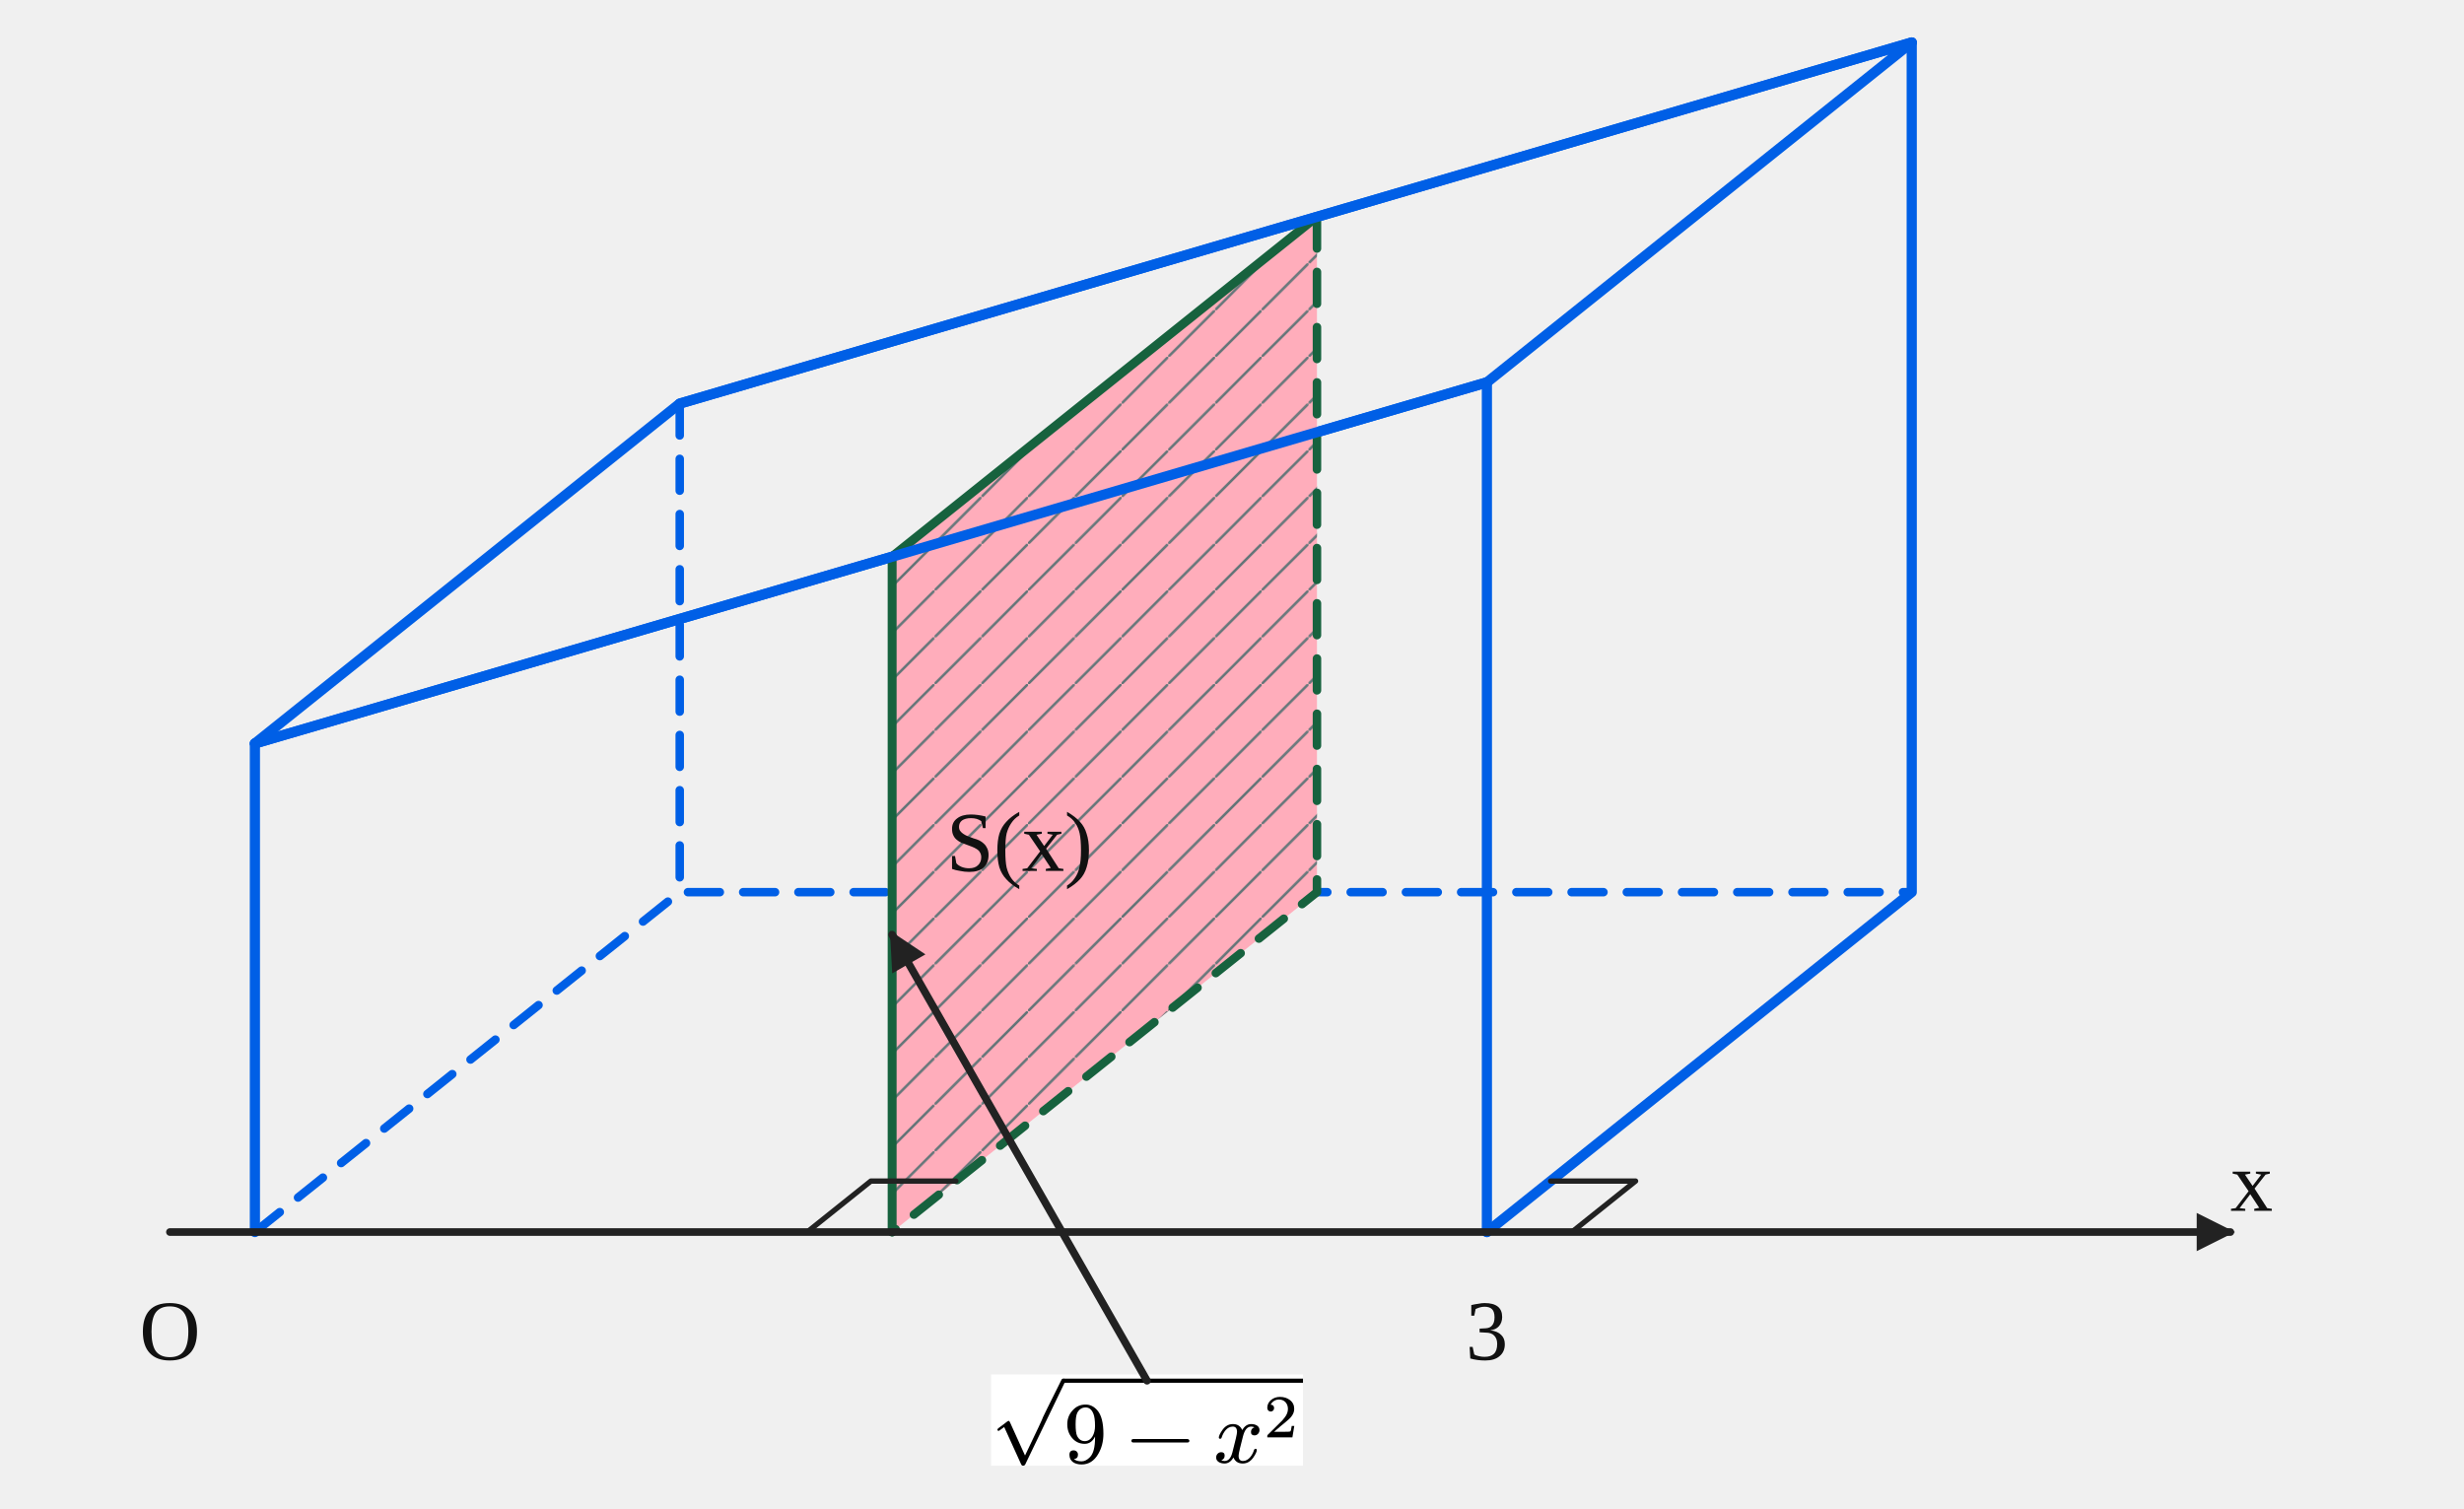
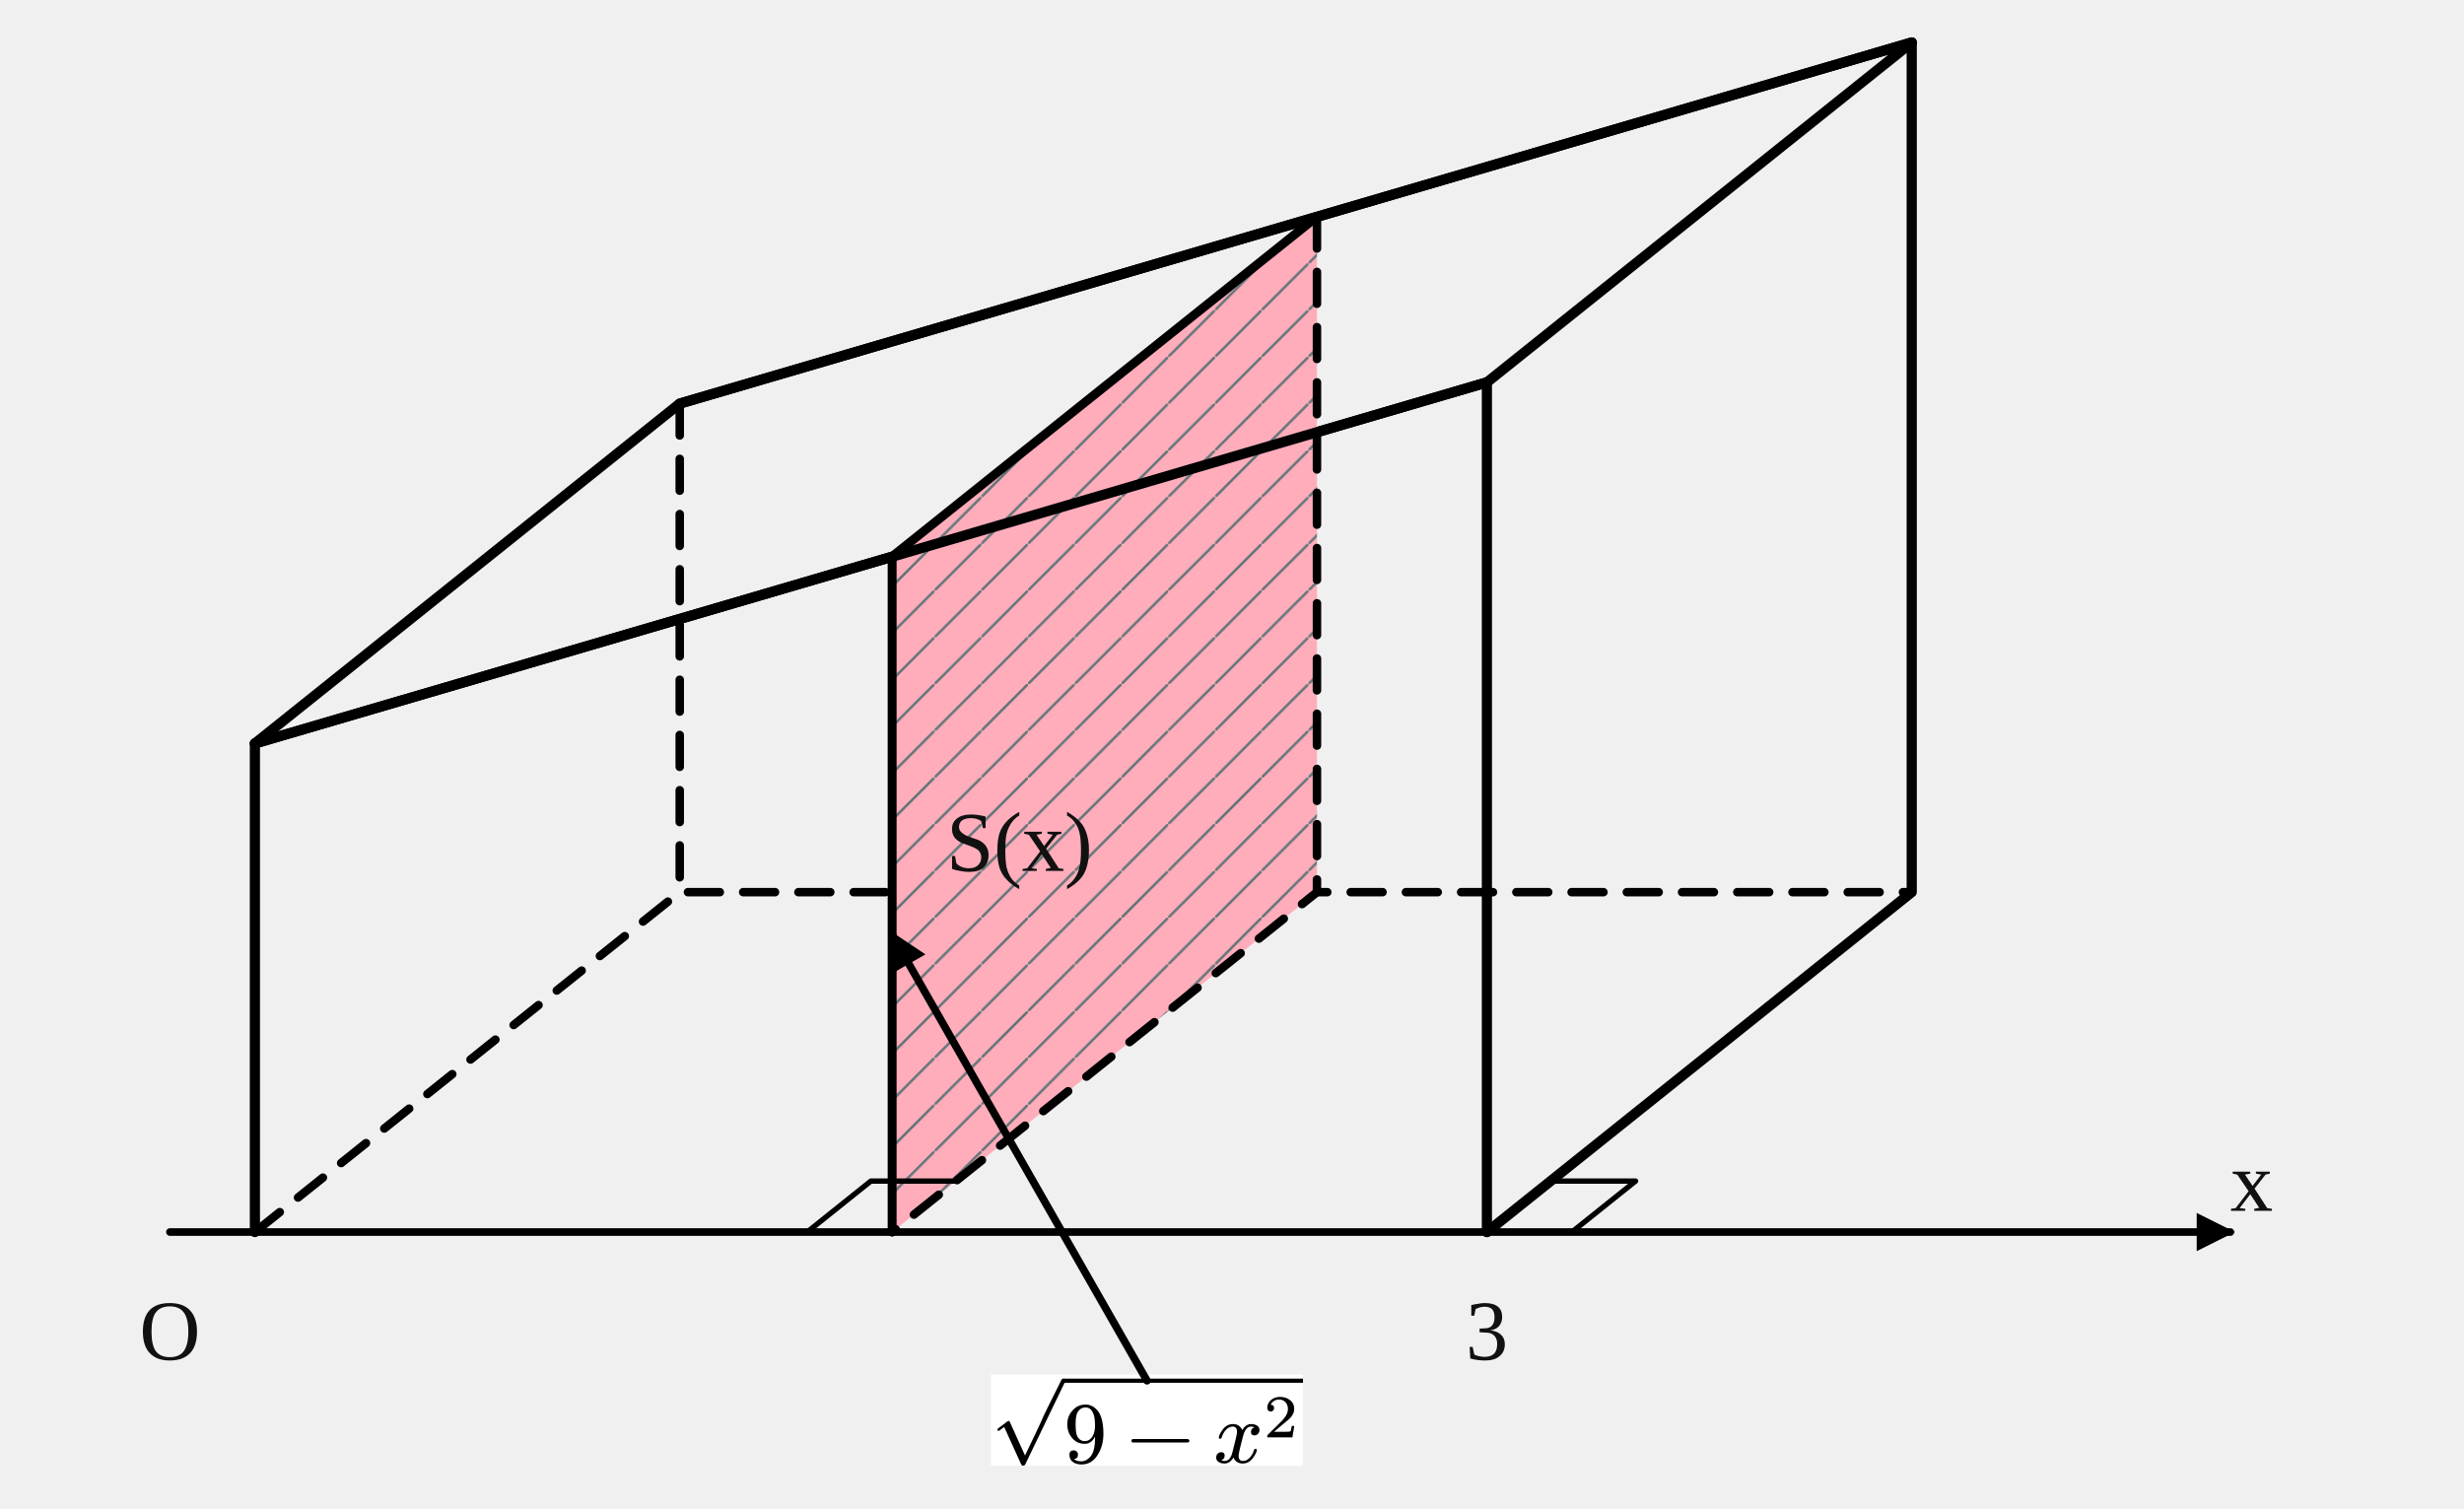
<svg xmlns="http://www.w3.org/2000/svg" xmlns:xlink="http://www.w3.org/1999/xlink" width="116mm" height="71mm" viewBox="0 3 116 71">
  <defs>
    <marker id="arrow" markerWidth="5" markerHeight="5" refX="4.4" refY="2.5" orient="auto-start-reverse">
-       <path d="M0 0 L5 2.5 L0 5 Z" fill="#222" />
+       <path d="M0 0 L5 2.5 L0 5 Z" fill="#000000" />
    </marker>
    <pattern id="h" width="2.2" height="2.2" patternUnits="userSpaceOnUse">
      <path d="M0 2.2 L2.2 0" stroke="#637477" stroke-width=".12" />
    </pattern>
  </defs>
-   <path d="M12 61 L32 45 L90 45" fill="none" stroke="#005FE6" stroke-width="0.4" stroke-linecap="round" stroke-linejoin="round" stroke-dasharray="1.5 1.1" />
-   <path d="M32 22 L32 45" fill="none" stroke="#005FE6" stroke-width="0.4" stroke-linecap="round" stroke-linejoin="round" stroke-dasharray="1.5 1.1" />
-   <path d="M12 61 L12 38 L70 21 L70 61" fill="none" stroke="#005FE6" stroke-width="0.48" stroke-linecap="round" stroke-linejoin="round" />
-   <path d="M12 38 L32 22 L90 5 L70 21" fill="none" stroke="#005FE6" stroke-width="0.48" stroke-linecap="round" stroke-linejoin="round" />
-   <path d="M70 61 L90 45 L90 5" fill="none" stroke="#005FE6" stroke-width="0.48" stroke-linecap="round" stroke-linejoin="round" />
+   <path d="M12 61 L32 45 L90 45" fill="none" stroke="#000000" stroke-width="0.4" stroke-linecap="round" stroke-linejoin="round" stroke-dasharray="1.5 1.1" />
+   <path d="M32 22 L32 45" fill="none" stroke="#000000" stroke-width="0.4" stroke-linecap="round" stroke-linejoin="round" stroke-dasharray="1.5 1.1" />
+   <path d="M12 61 L12 38 L70 21 L70 61" fill="none" stroke="#000000" stroke-width="0.48" stroke-linecap="round" stroke-linejoin="round" />
+   <path d="M12 38 L32 22 L90 5 L70 21" fill="none" stroke="#000000" stroke-width="0.48" stroke-linecap="round" stroke-linejoin="round" />
+   <path d="M70 61 L90 45 L90 5" fill="none" stroke="#000000" stroke-width="0.48" stroke-linecap="round" stroke-linejoin="round" />
  <path d="M42.000 61.000 L42.000 29.200 L62.000 13.200 L62.000 45.000 L42.000 61.000" fill="#ffadbb" stroke="none" stroke-width="0" stroke-linecap="round" stroke-linejoin="round" />
  <path d="M42.000 61.000 L42.000 29.200 L62.000 13.200 L62.000 45.000 L42.000 61.000" fill="url(#h)" stroke="none" stroke-width="0" stroke-linecap="round" stroke-linejoin="round" />
-   <path d="M42 61 L42 29.2 L62 13.2" fill="none" stroke="#17623E" stroke-width="0.42" stroke-linecap="round" stroke-linejoin="round" />
-   <path d="M62 13.2 L62 45 L42 61" fill="none" stroke="#17623E" stroke-width="0.4" stroke-linecap="round" stroke-linejoin="round" stroke-dasharray="1.5 1.1" />
-   <path d="M12 38 L70 21 M32 22 L90 5" fill="none" stroke="#005FE6" stroke-width="0.48" stroke-linecap="round" stroke-linejoin="round" />
-   <path d="M8 61 L105 61" fill="none" stroke="#222" stroke-width="0.36" stroke-linecap="round" stroke-linejoin="round" marker-end="url(#arrow)" />
+   <path d="M42 61 L42 29.2 L62 13.2" fill="none" stroke="#000000" stroke-width="0.42" stroke-linecap="round" stroke-linejoin="round" />
+   <path d="M62 13.2 L62 45 L42 61" fill="none" stroke="#000000" stroke-width="0.4" stroke-linecap="round" stroke-linejoin="round" stroke-dasharray="1.5 1.1" />
+   <path d="M12 38 L70 21 M32 22 L90 5" fill="none" stroke="#000000" stroke-width="0.48" stroke-linecap="round" stroke-linejoin="round" />
+   <path d="M8 61 L105 61" fill="none" stroke="#000000" stroke-width="0.36" stroke-linecap="round" stroke-linejoin="round" marker-end="url(#arrow)" />
  <text x="8" y="67" text-anchor="middle" font-family="Times New Roman" font-size="4" fill="#111">O</text>
  <text x="70" y="67" text-anchor="middle" font-family="Times New Roman" font-size="4" fill="#111">3</text>
  <text x="106" y="60" text-anchor="middle" font-family="Times New Roman" font-size="4" fill="#111">x</text>
-   <path d="M38 61 L41 58.6 L45 58.6" fill="none" stroke="#222" stroke-width="0.25" stroke-linecap="round" stroke-linejoin="round" />
-   <path d="M74 61 L77 58.6 L73 58.6" fill="none" stroke="#222" stroke-width="0.25" stroke-linecap="round" stroke-linejoin="round" />
+   <path d="M38 61 L41 58.6 L45 58.6" fill="none" stroke="#000000" stroke-width="0.25" stroke-linecap="round" stroke-linejoin="round" />
+   <path d="M74 61 L77 58.6 L73 58.6" fill="none" stroke="#000000" stroke-width="0.25" stroke-linecap="round" stroke-linejoin="round" />
  <text x="48" y="44" text-anchor="middle" font-family="Times New Roman" font-size="4" fill="#111">S(x)</text>
  <svg viewBox="0 0 41.627 12.18" width="14.685" height="4.297" x="46.657" y="67.703">
    <path fill="#ffffff" fill-rule="nonzero" d="M 0 0v 12.18h 41.627v -12.18Z " />
    <g transform="matrix(1 0 0 -1 0 1.02274)">
      <use xlink:href="#g1DE31F20AC9B92197797077114E73A49" x="0" y="0" fill="#000000" fill-rule="nonzero" />
    </g>
    <path fill="none" stroke="#000000" stroke-width="0.558" stroke-linecap="butt" stroke-linejoin="miter" stroke-miterlimit="4" transform="translate(9.681165 0.8367874)" d="M 0 0h 31.946" />
    <g transform="matrix(1 0 0 -1 9.681165 11.76035)">
      <use xlink:href="#g7DCFB45D3E0EB9B7821088131FEA4740" x="0" y="0" fill="#000000" fill-rule="nonzero" />
    </g>
    <g transform="matrix(1 0 0 -1 18.07487 11.76035)">
      <use xlink:href="#gA50C5800F8A3EC0E3A7FB72CC5E32BEC" x="0" y="0" fill="#000000" fill-rule="nonzero" />
    </g>
    <g transform="matrix(1 0 0 -1 29.6995 11.76035)">
      <use xlink:href="#g69B85F3F54042F4C1EA57F20D0DB5F" x="0" y="0" fill="#000000" fill-rule="nonzero" />
    </g>
    <g transform="matrix(1 0 0 -1 36.34731 8.401578)">
      <use xlink:href="#g8BB0FF214437642D432A50F55452DDD2" x="0" y="0" fill="#000000" fill-rule="nonzero" />
    </g>
    <defs>
      <symbol id="g1DE31F20AC9B92197797077114E73A49" overflow="visible">
        <path d="M 0 0m 9.844 -0.023c 0.046 0.105 0.07 0.174 0.07 0.209c 0 0.186 -0.093 0.279 -0.279 0.279c -0.105 0 -0.186 -0.046 -0.232 -0.151c -1.662 -3.324 -2.487 -4.997 -2.487 -5.021v -0.012c 0 -0.081 -0.79 -1.767 -2.383 -5.079l -2.011 4.44c -0.058 0.128 -0.116 0.186 -0.186 0.186c -0.035 0 -0.105 -0.035 -0.198 -0.105l -1.139 -0.86c -0.105 -0.081 -0.151 -0.139 -0.151 -0.198c 0 -0.116 0.058 -0.174 0.163 -0.174c 0.035 0 0.093 0.035 0.186 0.105l 0.558 0.407l 2.255 -4.963c 0.058 -0.128 0.139 -0.198 0.256 -0.198c 0.139 0 0.232 0.058 0.291 0.163Z " />
      </symbol>
      <symbol id="g7DCFB45D3E0EB9B7821088131FEA4740" overflow="visible">
        <path d="M 0 0m 1.348 1.627c -0.384 0 -0.569 -0.198 -0.569 -0.593c 0 -0.872 0.709 -1.29 1.627 -1.29c 0.93 0 1.674 0.465 2.22 1.406c 0.453 0.779 0.686 1.674 0.686 2.673c 0 1.476 -0.267 2.522 -0.802 3.138c -0.453 0.523 -0.976 0.779 -1.569 0.779c -0.686 0 -1.255 -0.244 -1.708 -0.744c -0.5 -0.523 -0.744 -1.151 -0.744 -1.883c 0 -0.709 0.209 -1.313 0.628 -1.813c 0.442 -0.535 1.011 -0.802 1.697 -0.802c 0.604 0 1.069 0.325 1.383 0.976v -0.151c 0 -1.267 -0.221 -2.127 -0.674 -2.592c -0.36 -0.384 -0.744 -0.569 -1.127 -0.569c -0.465 0 -0.802 0.105 -1.023 0.325c 0.36 0 0.546 0.209 0.546 0.569c 0 0.325 -0.244 0.569 -0.569 0.569Z m 1.476 1.232c -0.453 0 -0.79 0.232 -1.023 0.697c -0.128 0.267 -0.198 0.79 -0.198 1.546c 0 0.755 0.081 1.267 0.232 1.557c 0.256 0.465 0.628 0.697 1.104 0.697c 0.477 0 0.825 -0.291 1.046 -0.872c 0.128 -0.314 0.209 -0.848 0.209 -1.604c 0 -1.011 -0.453 -2.022 -1.371 -2.022Z " />
      </symbol>
      <symbol id="gA50C5800F8A3EC0E3A7FB72CC5E32BEC" overflow="visible">
        <path d="M 0 0m 8.112 3.138h -7.182c -0.186 0 -0.279 -0.081 -0.279 -0.232c 0 -0.151 0.093 -0.232 0.279 -0.232h 7.182c 0.186 0 0.279 0.081 0.279 0.232c 0 0.139 -0.139 0.232 -0.279 0.232Z " />
      </symbol>
      <symbol id="g69B85F3F54042F4C1EA57F20D0DB5F" overflow="visible">
        <path d="M 0 0m 6.125 4.335c 0 0.535 -0.523 0.802 -1.104 0.802c -0.5 0 -0.895 -0.267 -1.197 -0.802c -0.244 0.535 -0.651 0.802 -1.244 0.802c -0.569 0 -1.034 -0.267 -1.406 -0.79c -0.314 -0.453 -0.477 -0.79 -0.477 -1.011c 0 -0.105 0.058 -0.163 0.174 -0.163c 0.105 0 0.174 0.058 0.198 0.163c 0.221 0.674 0.709 1.464 1.488 1.464c 0.384 0 0.569 -0.244 0.569 -0.721c 0 -0.244 -0.209 -1.151 -0.616 -2.708c -0.198 -0.779 -0.546 -1.162 -1.046 -1.162c -0.163 0 -0.314 0.035 -0.442 0.093c 0.302 0.116 0.453 0.325 0.453 0.628c 0 0.302 -0.151 0.453 -0.465 0.453c -0.384 0 -0.674 -0.325 -0.674 -0.709c 0 -0.535 0.546 -0.802 1.116 -0.802c 0.488 0 0.883 0.267 1.197 0.802c 0.221 -0.535 0.639 -0.802 1.244 -0.802c 0.558 0 1.023 0.267 1.395 0.79c 0.314 0.453 0.477 0.79 0.477 1.011c 0 0.105 -0.058 0.163 -0.174 0.163c -0.105 0 -0.163 -0.058 -0.198 -0.163c -0.198 -0.662 -0.721 -1.464 -1.476 -1.464c -0.384 0 -0.581 0.232 -0.581 0.709c 0 0.151 0.058 0.477 0.186 0.999l 0.395 1.569c 0.221 0.872 0.581 1.313 1.092 1.313c 0.163 0 0.314 -0.035 0.442 -0.093c -0.314 -0.105 -0.465 -0.314 -0.465 -0.628c 0 -0.302 0.163 -0.453 0.477 -0.453c 0.372 0 0.662 0.337 0.662 0.709Z " />
      </symbol>
      <symbol id="g8BB0FF214437642D432A50F55452DDD2" overflow="visible">
        <path d="M 0 0m 0.968 3.449c 0.26 0 0.456 0.195 0.456 0.456c 0 0.293 -0.155 0.447 -0.456 0.456c 0.179 0.382 0.586 0.692 1.115 0.692c 0.716 0 1.188 -0.537 1.188 -1.253c 0 -0.391 -0.138 -0.765 -0.423 -1.131c -0.138 -0.187 -0.244 -0.317 -0.317 -0.391l -1.928 -1.912c -0.106 -0.098 -0.089 -0.122 -0.089 -0.366h 3.352l 0.252 1.529h -0.342c -0.057 -0.431 -0.122 -0.683 -0.195 -0.74c -0.041 -0.024 -0.293 -0.041 -0.773 -0.041h -1.383c 0.545 0.48 1.049 0.911 1.529 1.294c 0.366 0.285 0.626 0.537 0.789 0.757c 0.244 0.317 0.366 0.651 0.366 1.001c 0 0.504 -0.195 0.903 -0.594 1.196c -0.35 0.268 -0.789 0.407 -1.31 0.407c -0.447 0 -0.83 -0.13 -1.163 -0.391c -0.35 -0.285 -0.529 -0.643 -0.529 -1.082c 0 -0.277 0.203 -0.48 0.456 -0.48Z " />
      </symbol>
    </defs>
  </svg>
-   <path d="M54 68 L42 47" fill="none" stroke="#222" stroke-width="0.36" stroke-linecap="round" stroke-linejoin="round" marker-end="url(#arrow)" />
+   <path d="M54 68 L42 47" fill="none" stroke="#000000" stroke-width="0.36" stroke-linecap="round" stroke-linejoin="round" marker-end="url(#arrow)" />
</svg>
